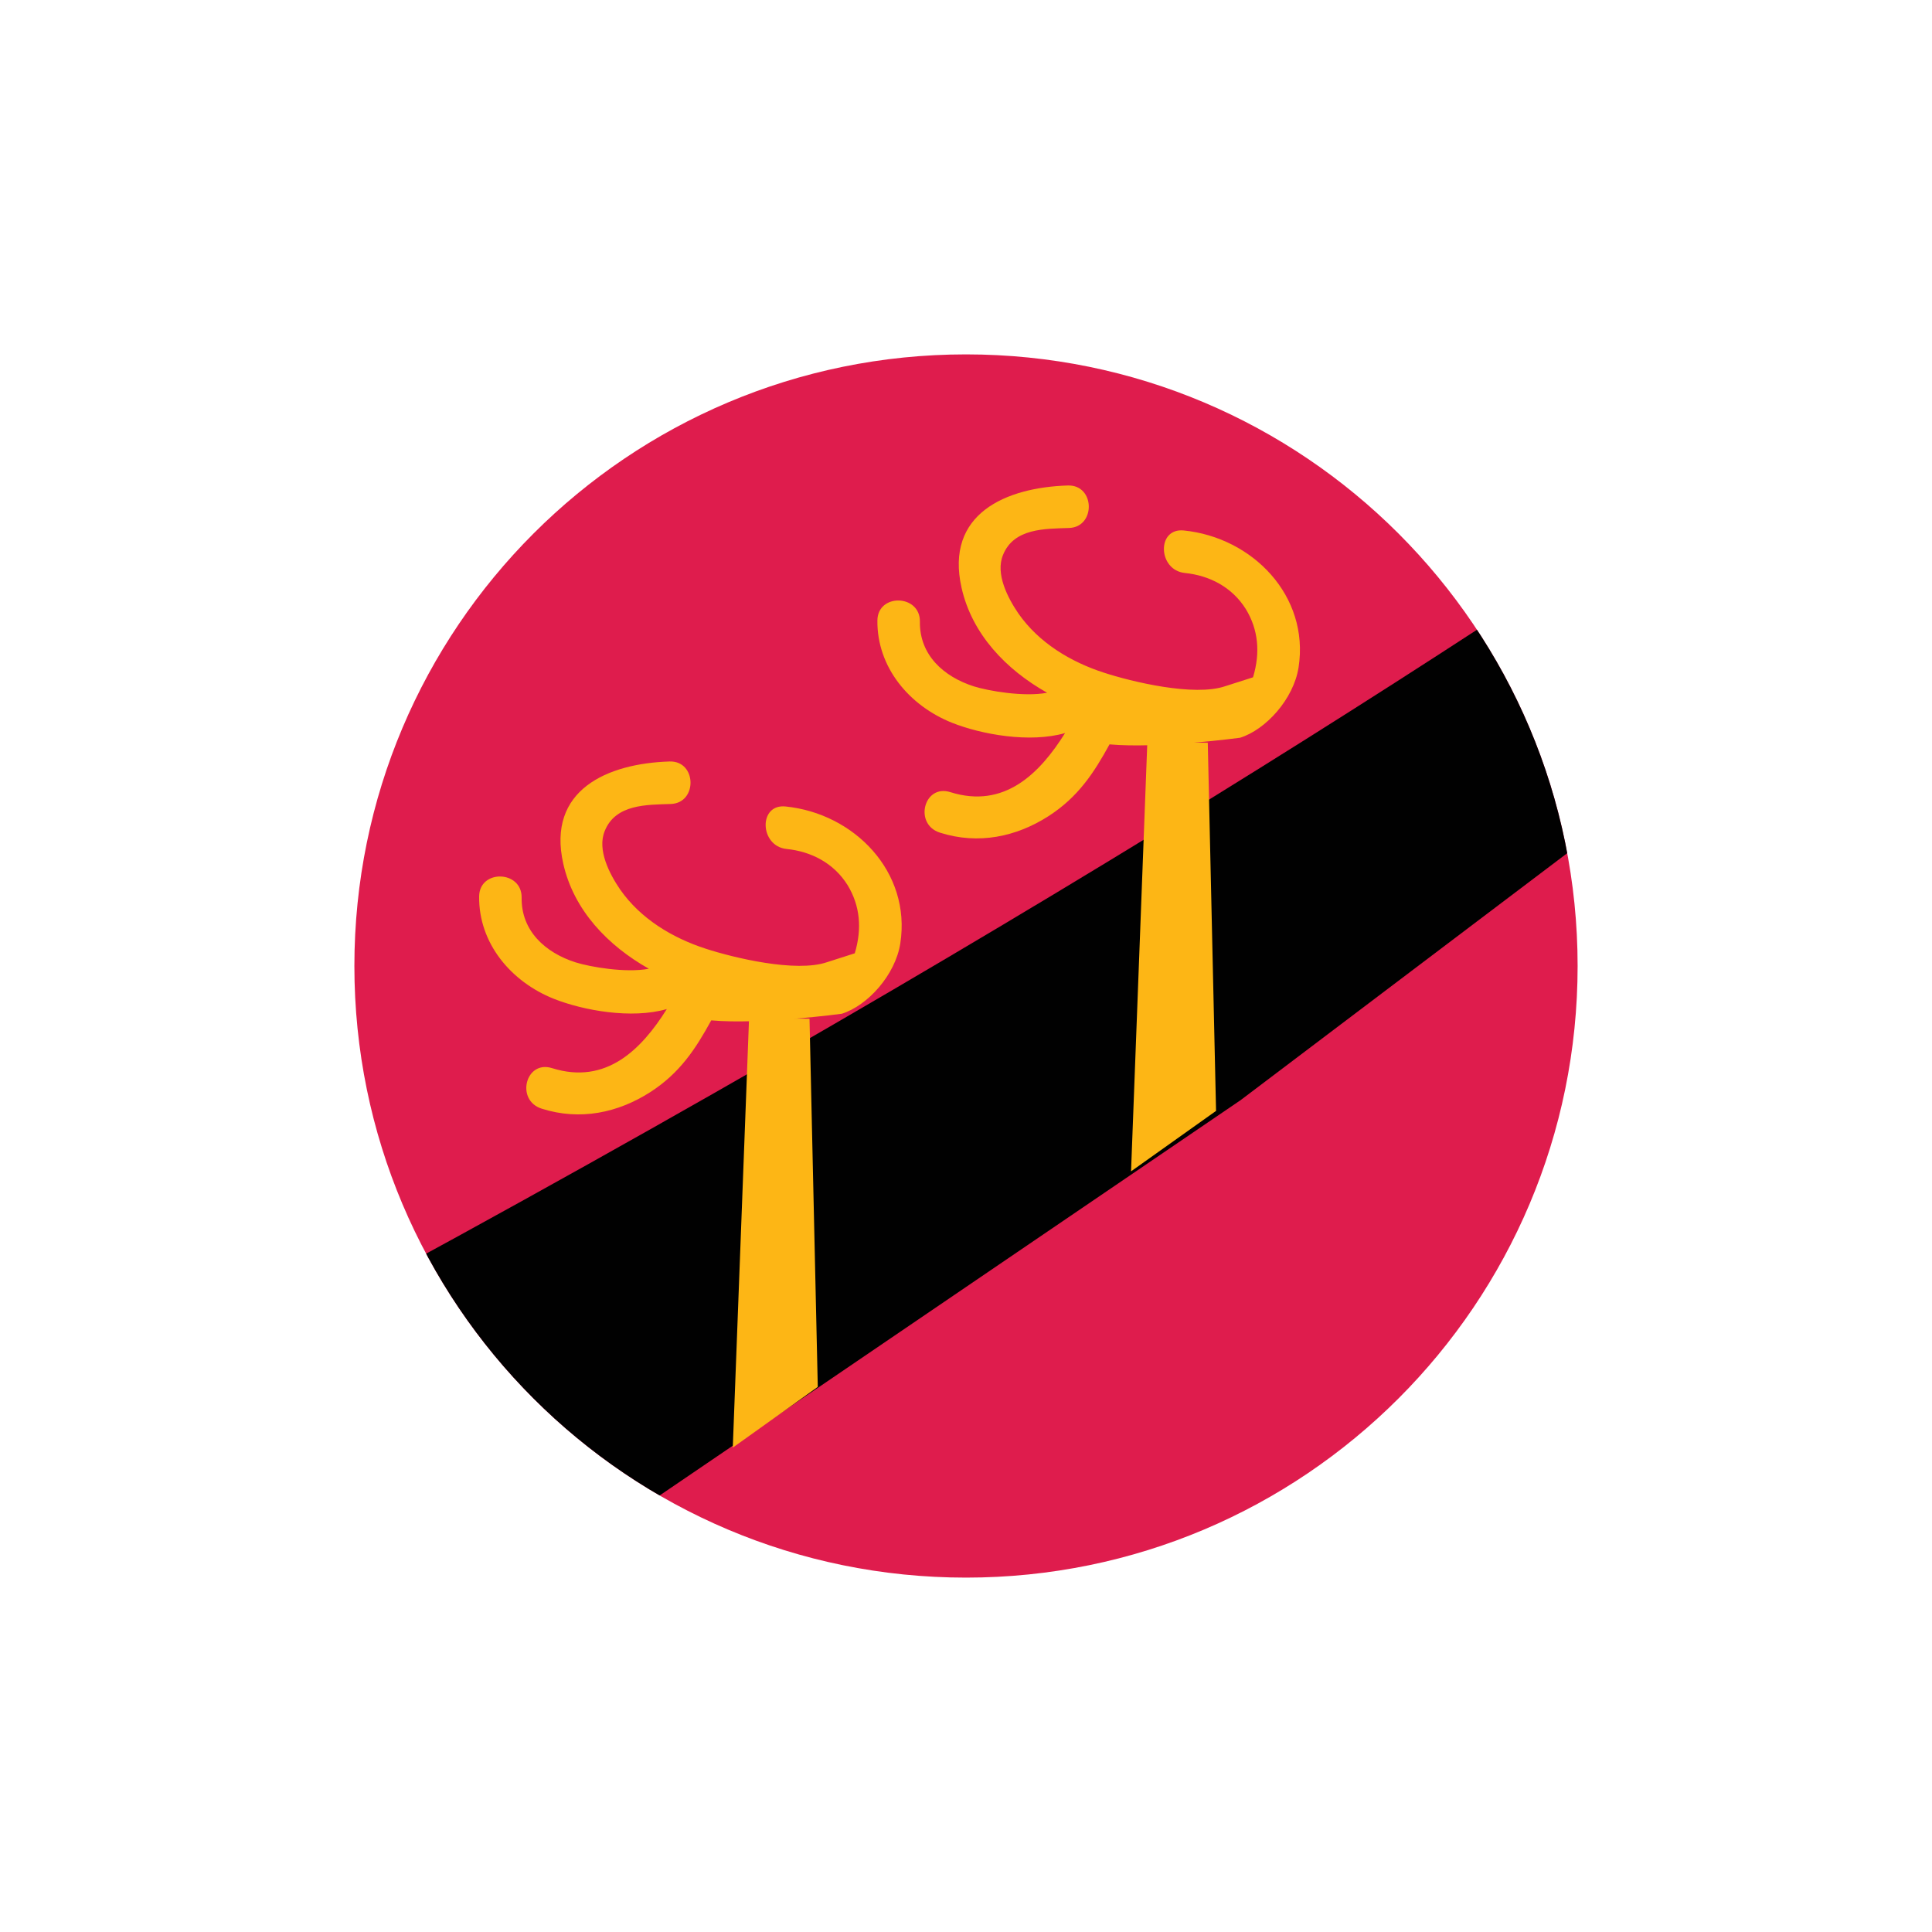
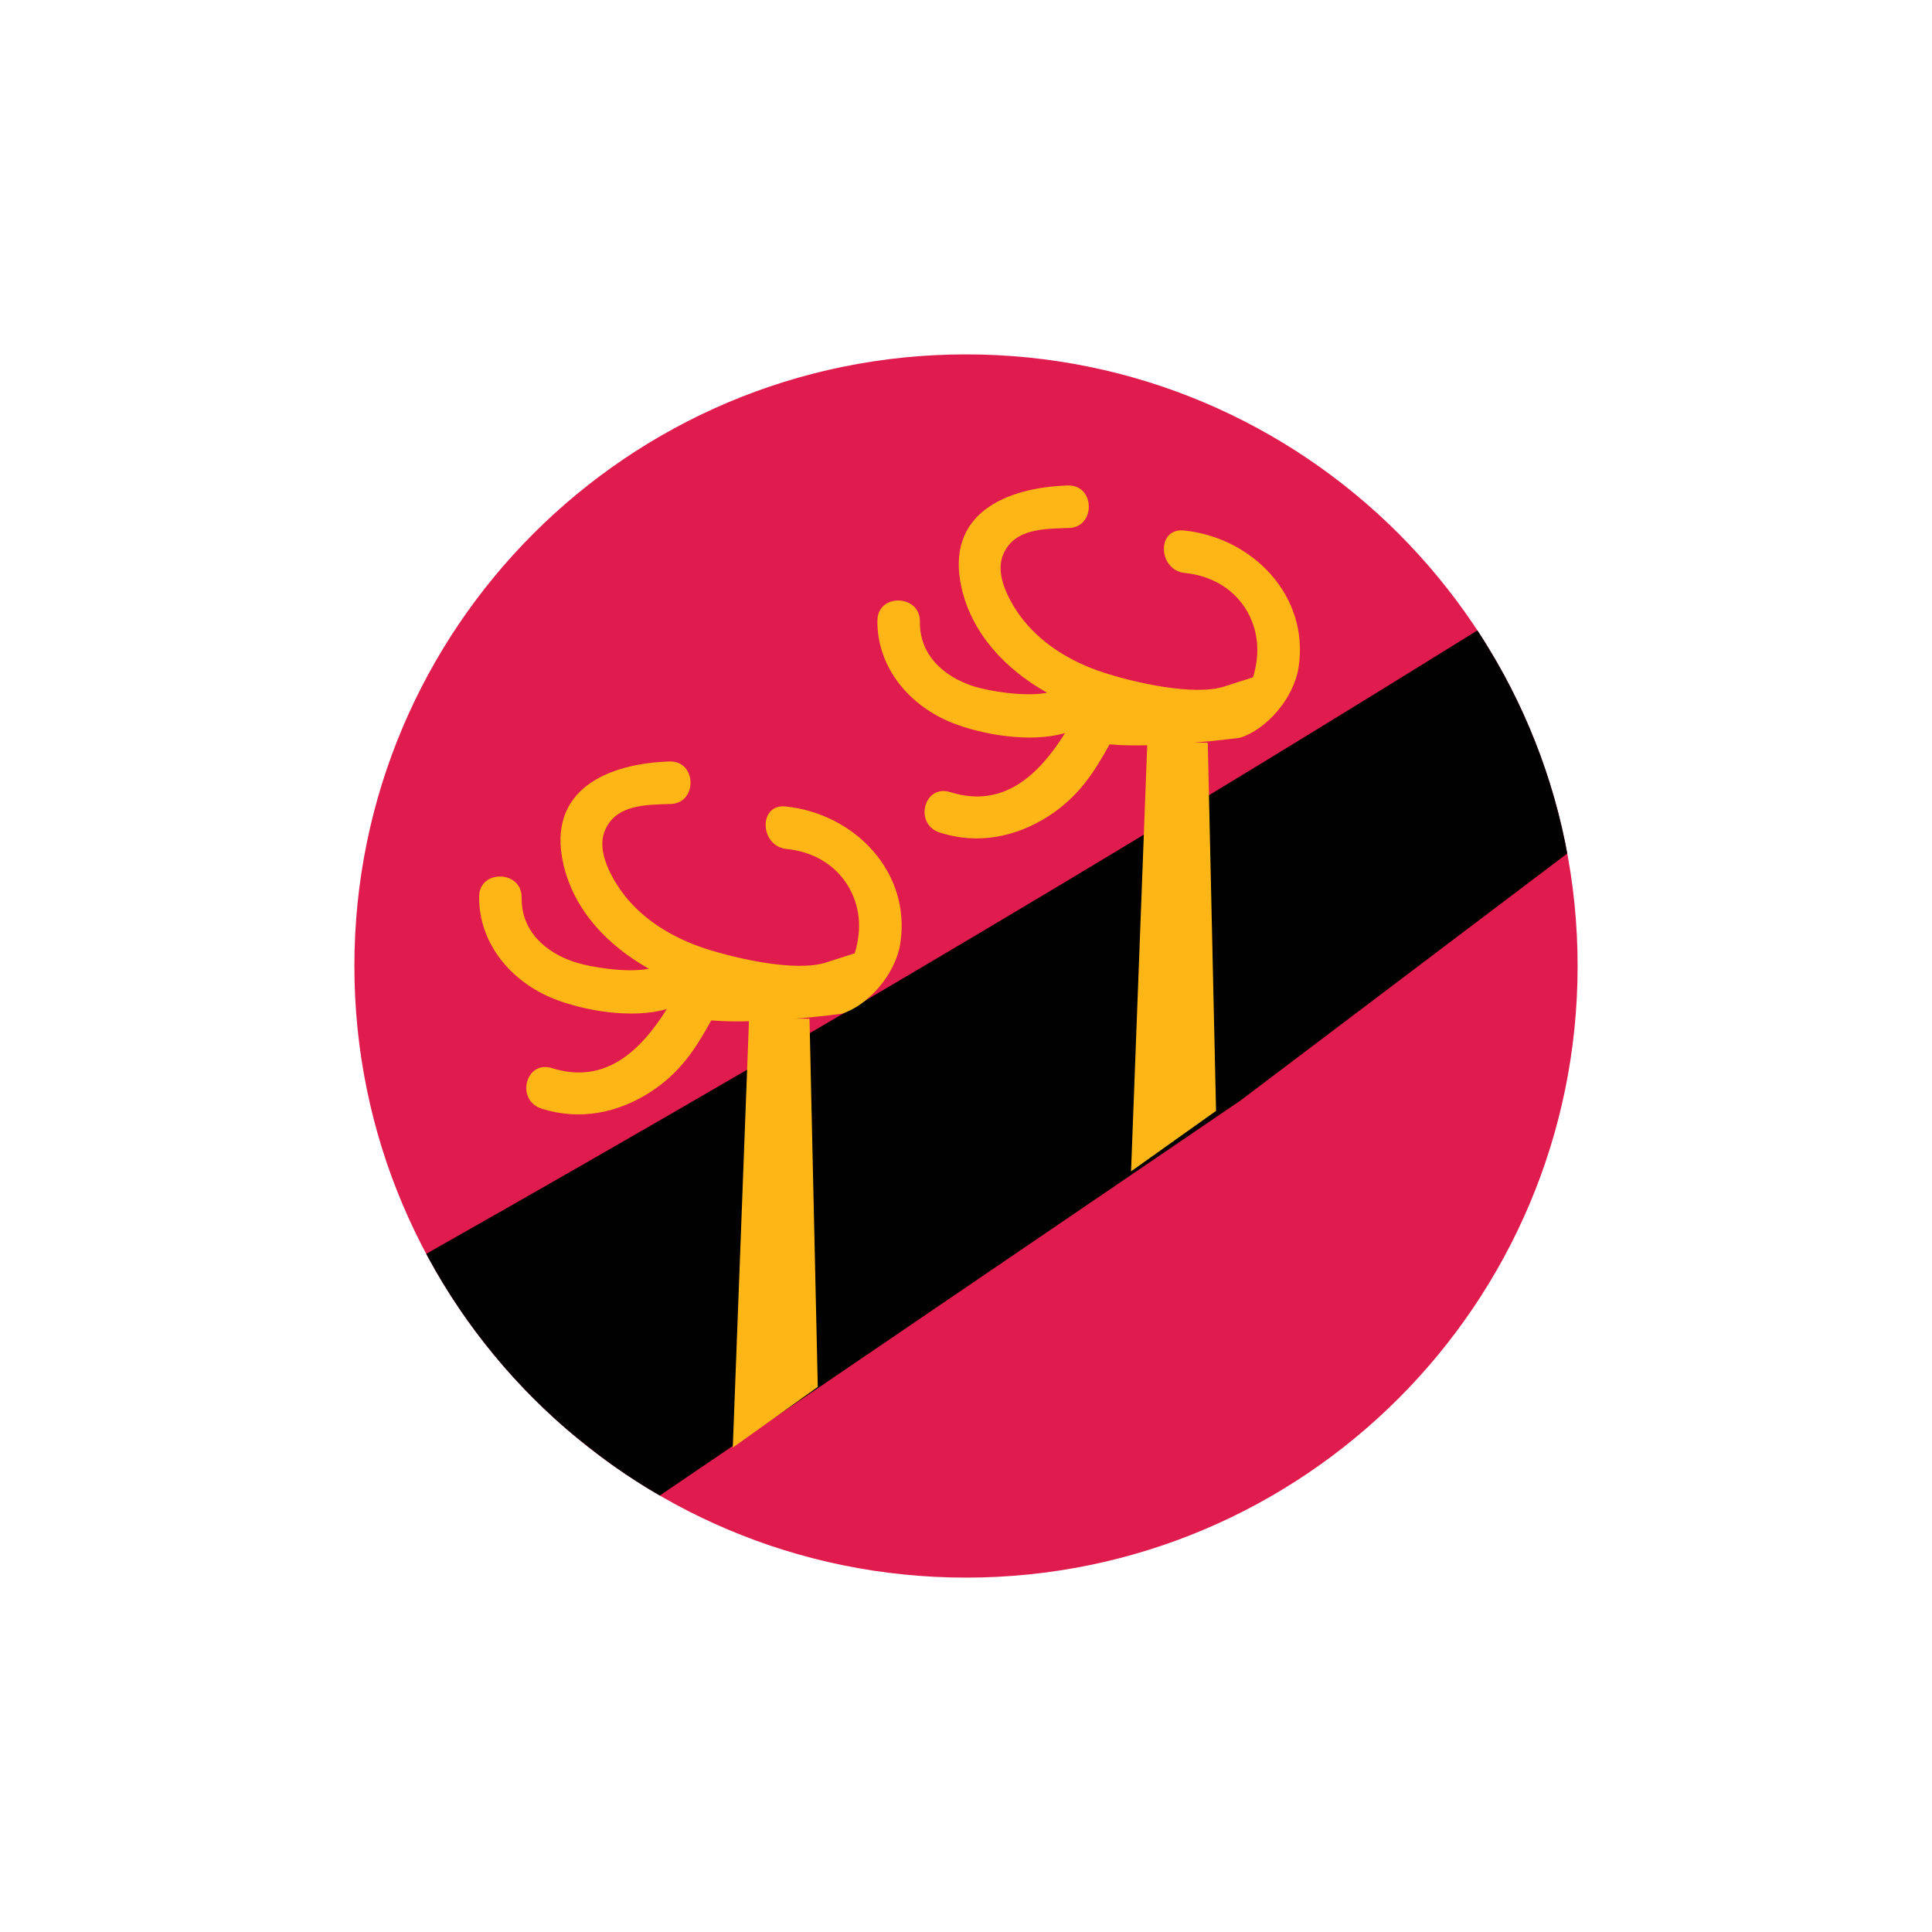
- <svg xmlns="http://www.w3.org/2000/svg" xmlns:xlink="http://www.w3.org/1999/xlink" id="Layer_1" viewBox="0 0 700 700">
-   <style />
-   <switch>
-     <g>
-       <path fill="none" d="M419.6 136.9h1359.9V644H419.6z" />
-       <defs>
-         <circle id="SVGID_3_" cx="350" cy="350" r="221.6" />
-       </defs>
-       <clipPath id="SVGID_2_">
-         <use xlink:href="#SVGID_3_" overflow="visible" />
-       </clipPath>
-       <circle cx="350" cy="350" r="221.6" clip-path="url(#SVGID_2_)" fill="#df1c4d" />
-       <g clip-path="url(#SVGID_2_)">
-         <path d="M909.6 50.7l-139 10.1S466.4 315-191.8 631.5l319.9-14.2 321.4-218.7L909.6 50.7z" fill="#010101" />
-       </g>
-       <path d="M299.7 348.6c-11.3 3.9-34-1.6-44.1-4.9-12-3.9-23.5-10.8-30.9-21.4-3.9-5.7-8.4-14.4-5.6-21.2 3.9-9.8 15.3-9.5 23.9-9.8 9.8-.3 9.5-15.7-.4-15.4-22.4.7-44.6 10.2-38.5 37.1 3.8 16.8 16.1 29.6 31 38-8.5 1.6-21.4-.7-26.5-2.3-11-3.5-19.8-11.4-19.6-23.5.1-9.9-15.3-10.3-15.4-.4-.2 16.9 11.5 30.9 27.1 37.1 10.6 4.2 28.1 7.4 40.9 3.7-9.1 14.5-21.9 27.6-41.6 21.4-9.6-3-13.3 11.7-3.7 14.7 13.9 4.4 27.6 1.5 39.3-6 10.7-6.9 16.4-15.6 22.1-26 17.7 1.6 47.3-2.4 47.3-2.4 9.3-2.9 19.4-14 21.2-25.5 4-25.9-16.7-47.1-41.6-49.6-9.9-1-9.4 14.4.4 15.4 8.9.9 17.1 5.1 22.1 13.1 4.5 7.4 5.3 15.7 2.6 24.7" clip-path="url(#SVGID_2_)" fill="#fdb615" />
-       <path clip-path="url(#SVGID_2_)" fill="#fdb615" d="M293.3 369.1l3 133.4-30.8 22 5.9-155.6zM444 248.6c-11.3 3.9-34-1.6-44.1-4.9-12-3.9-23.5-10.8-30.9-21.4-3.9-5.7-8.4-14.4-5.6-21.2 3.9-9.8 15.3-9.5 23.9-9.8 9.8-.3 9.5-15.7-.4-15.4-22.4.7-44.6 10.2-38.5 37.1 3.8 16.8 16.1 29.6 31 38-8.5 1.6-21.4-.7-26.5-2.3-11-3.5-19.8-11.4-19.6-23.5.1-9.9-15.3-10.3-15.4-.4-.2 16.9 11.5 30.9 27.1 37.1 10.6 4.2 28.1 7.4 40.9 3.7-9.1 14.5-21.9 27.6-41.6 21.4-9.6-3-13.3 11.7-3.7 14.7 13.9 4.4 27.6 1.5 39.3-6 10.7-6.9 16.4-15.6 22.1-26 17.7 1.6 47.3-2.4 47.3-2.4 9.3-2.9 19.4-14 21.2-25.5 4-25.9-16.7-47.1-41.6-49.6-9.9-1-9.4 14.4.4 15.4 8.9.9 17.1 5.1 22.1 13.1 4.5 7.4 5.3 15.7 2.6 24.7" />
-       <path clip-path="url(#SVGID_2_)" fill="#fdb615" d="M437.6 269.1l3 133.4-30.8 21.9 5.9-155.5z" />
-     </g>
-   </switch>
+ <svg xmlns="http://www.w3.org/2000/svg" id="b6b2bf13-7d0d-497d-9eb8-1a9307121cc0" data-name="e73e879e-5b35-4b39-89ff-131efe4008b3" viewBox="0 0 700 700">
+   <defs>
+     <clipPath id="a60a2fcc-f452-4c5a-9f75-1a3b178da58f">
+       <circle cx="350" cy="350" r="221.6" style="fill:none" />
+     </clipPath>
+   </defs>
+   <g style="clip-path:url(#a60a2fcc-f452-4c5a-9f75-1a3b178da58f)">
+     <circle cx="350" cy="350" r="221.6" style="fill:#df1c4d" />
+   </g>
+   <g style="clip-path:url(#a60a2fcc-f452-4c5a-9f75-1a3b178da58f)">
+     <path d="M154.4,454.3a201.08,201.08,0,0,0,13.1,21.8,223,223,0,0,0,23.6,28.4,217.89,217.89,0,0,0,22,19.7A223.47,223.47,0,0,0,239,541.9c24.2-16.4,81.1-55.1,105.3-71.6q52.65-35.85,105.2-71.6l118.4-89.5c-.9-4.9-2.2-11-4.1-17.9a205.11,205.11,0,0,0-8.4-24.8,212.47,212.47,0,0,0-10.9-22.8c-3.4-6.1-6.6-11.3-9.2-15.3q-74.85,46.5-150.6,91.9Q270.4,388.7,154.4,454.3Z" style="fill:#010101" />
+   </g>
+   <g style="clip-path:url(#a60a2fcc-f452-4c5a-9f75-1a3b178da58f)">
+     <path d="M299.7,348.6c-11.3,3.9-34-1.6-44.1-4.9-12-3.9-23.5-10.8-30.9-21.4-3.9-5.7-8.4-14.4-5.6-21.2,3.9-9.8,15.3-9.5,23.9-9.8,9.8-.3,9.5-15.7-.4-15.4-22.4.7-44.6,10.2-38.5,37.1,3.8,16.8,16.1,29.6,31,38-8.5,1.6-21.4-.7-26.5-2.3-11-3.5-19.8-11.4-19.6-23.5.1-9.9-15.3-10.3-15.4-.4-.2,16.9,11.5,30.9,27.1,37.1,10.6,4.2,28.1,7.4,40.9,3.7-9.1,14.5-21.9,27.6-41.6,21.4-9.6-3-13.3,11.7-3.7,14.7,13.9,4.4,27.6,1.5,39.3-6,10.7-6.9,16.4-15.6,22.1-26,17.7,1.6,47.3-2.4,47.3-2.4,9.3-2.9,19.4-14,21.2-25.5,4-25.9-16.7-47.1-41.6-49.6-9.9-1-9.4,14.4.4,15.4,8.9.9,17.1,5.1,22.1,13.1,4.5,7.4,5.3,15.7,2.6,24.7" style="fill:#fdb615" />
+   </g>
+   <g style="clip-path:url(#a60a2fcc-f452-4c5a-9f75-1a3b178da58f)">
+     <path d="M293.3,369.1l3,133.4-30.8,22,5.9-155.6ZM444,248.6c-11.3,3.9-34-1.6-44.1-4.9-12-3.9-23.5-10.8-30.9-21.4-3.9-5.7-8.4-14.4-5.6-21.2,3.9-9.8,15.3-9.5,23.9-9.8,9.8-.3,9.5-15.7-.4-15.4-22.4.7-44.6,10.2-38.5,37.1,3.8,16.8,16.1,29.6,31,38-8.5,1.6-21.4-.7-26.5-2.3-11-3.5-19.8-11.4-19.6-23.5.1-9.9-15.3-10.3-15.4-.4-.2,16.9,11.5,30.9,27.1,37.1,10.6,4.2,28.1,7.4,40.9,3.7-9.1,14.5-21.9,27.6-41.6,21.4-9.6-3-13.3,11.7-3.7,14.7,13.9,4.4,27.6,1.5,39.3-6,10.7-6.9,16.4-15.6,22.1-26,17.7,1.6,47.3-2.4,47.3-2.4,9.3-2.9,19.4-14,21.2-25.5,4-25.9-16.7-47.1-41.6-49.6-9.9-1-9.4,14.4.4,15.4,8.9.9,17.1,5.1,22.1,13.1,4.5,7.4,5.3,15.7,2.6,24.7" style="fill:#fdb615" />
+   </g>
+   <g style="clip-path:url(#a60a2fcc-f452-4c5a-9f75-1a3b178da58f)">
+     <path d="M437.6,269.1l3,133.4-30.8,21.9,5.9-155.5Z" style="fill:#fdb615" />
+   </g>
</svg>
